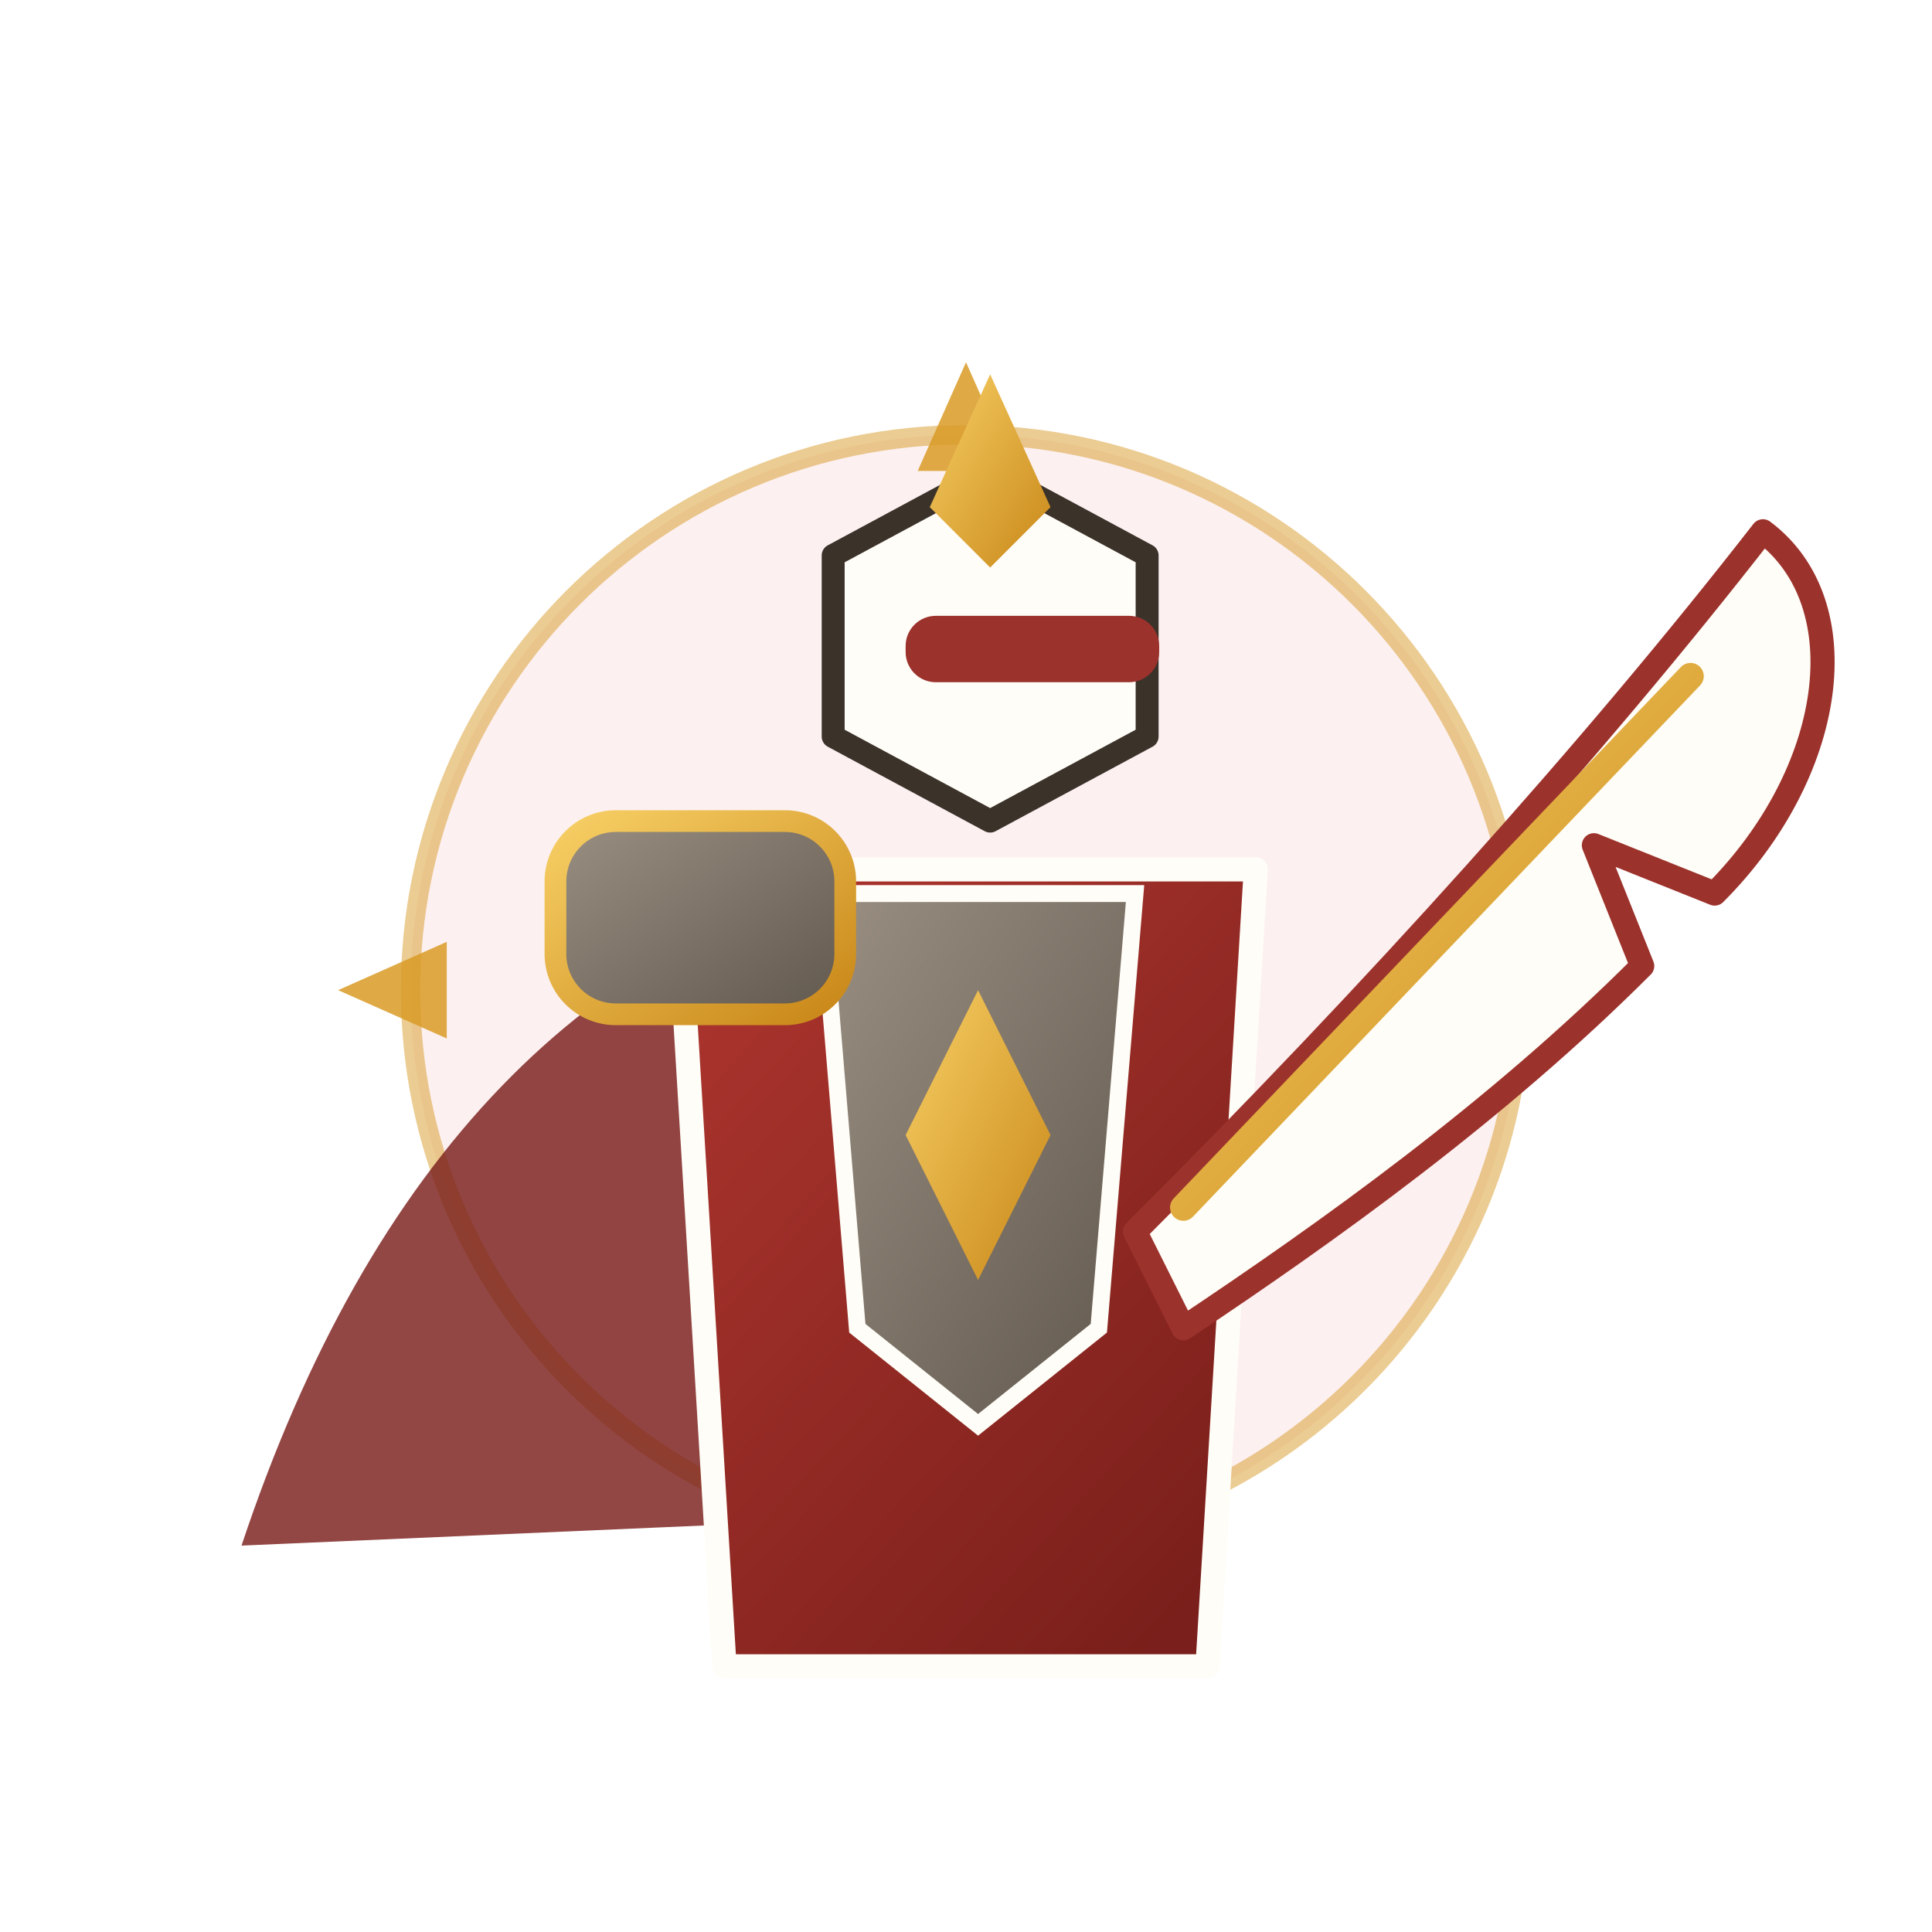
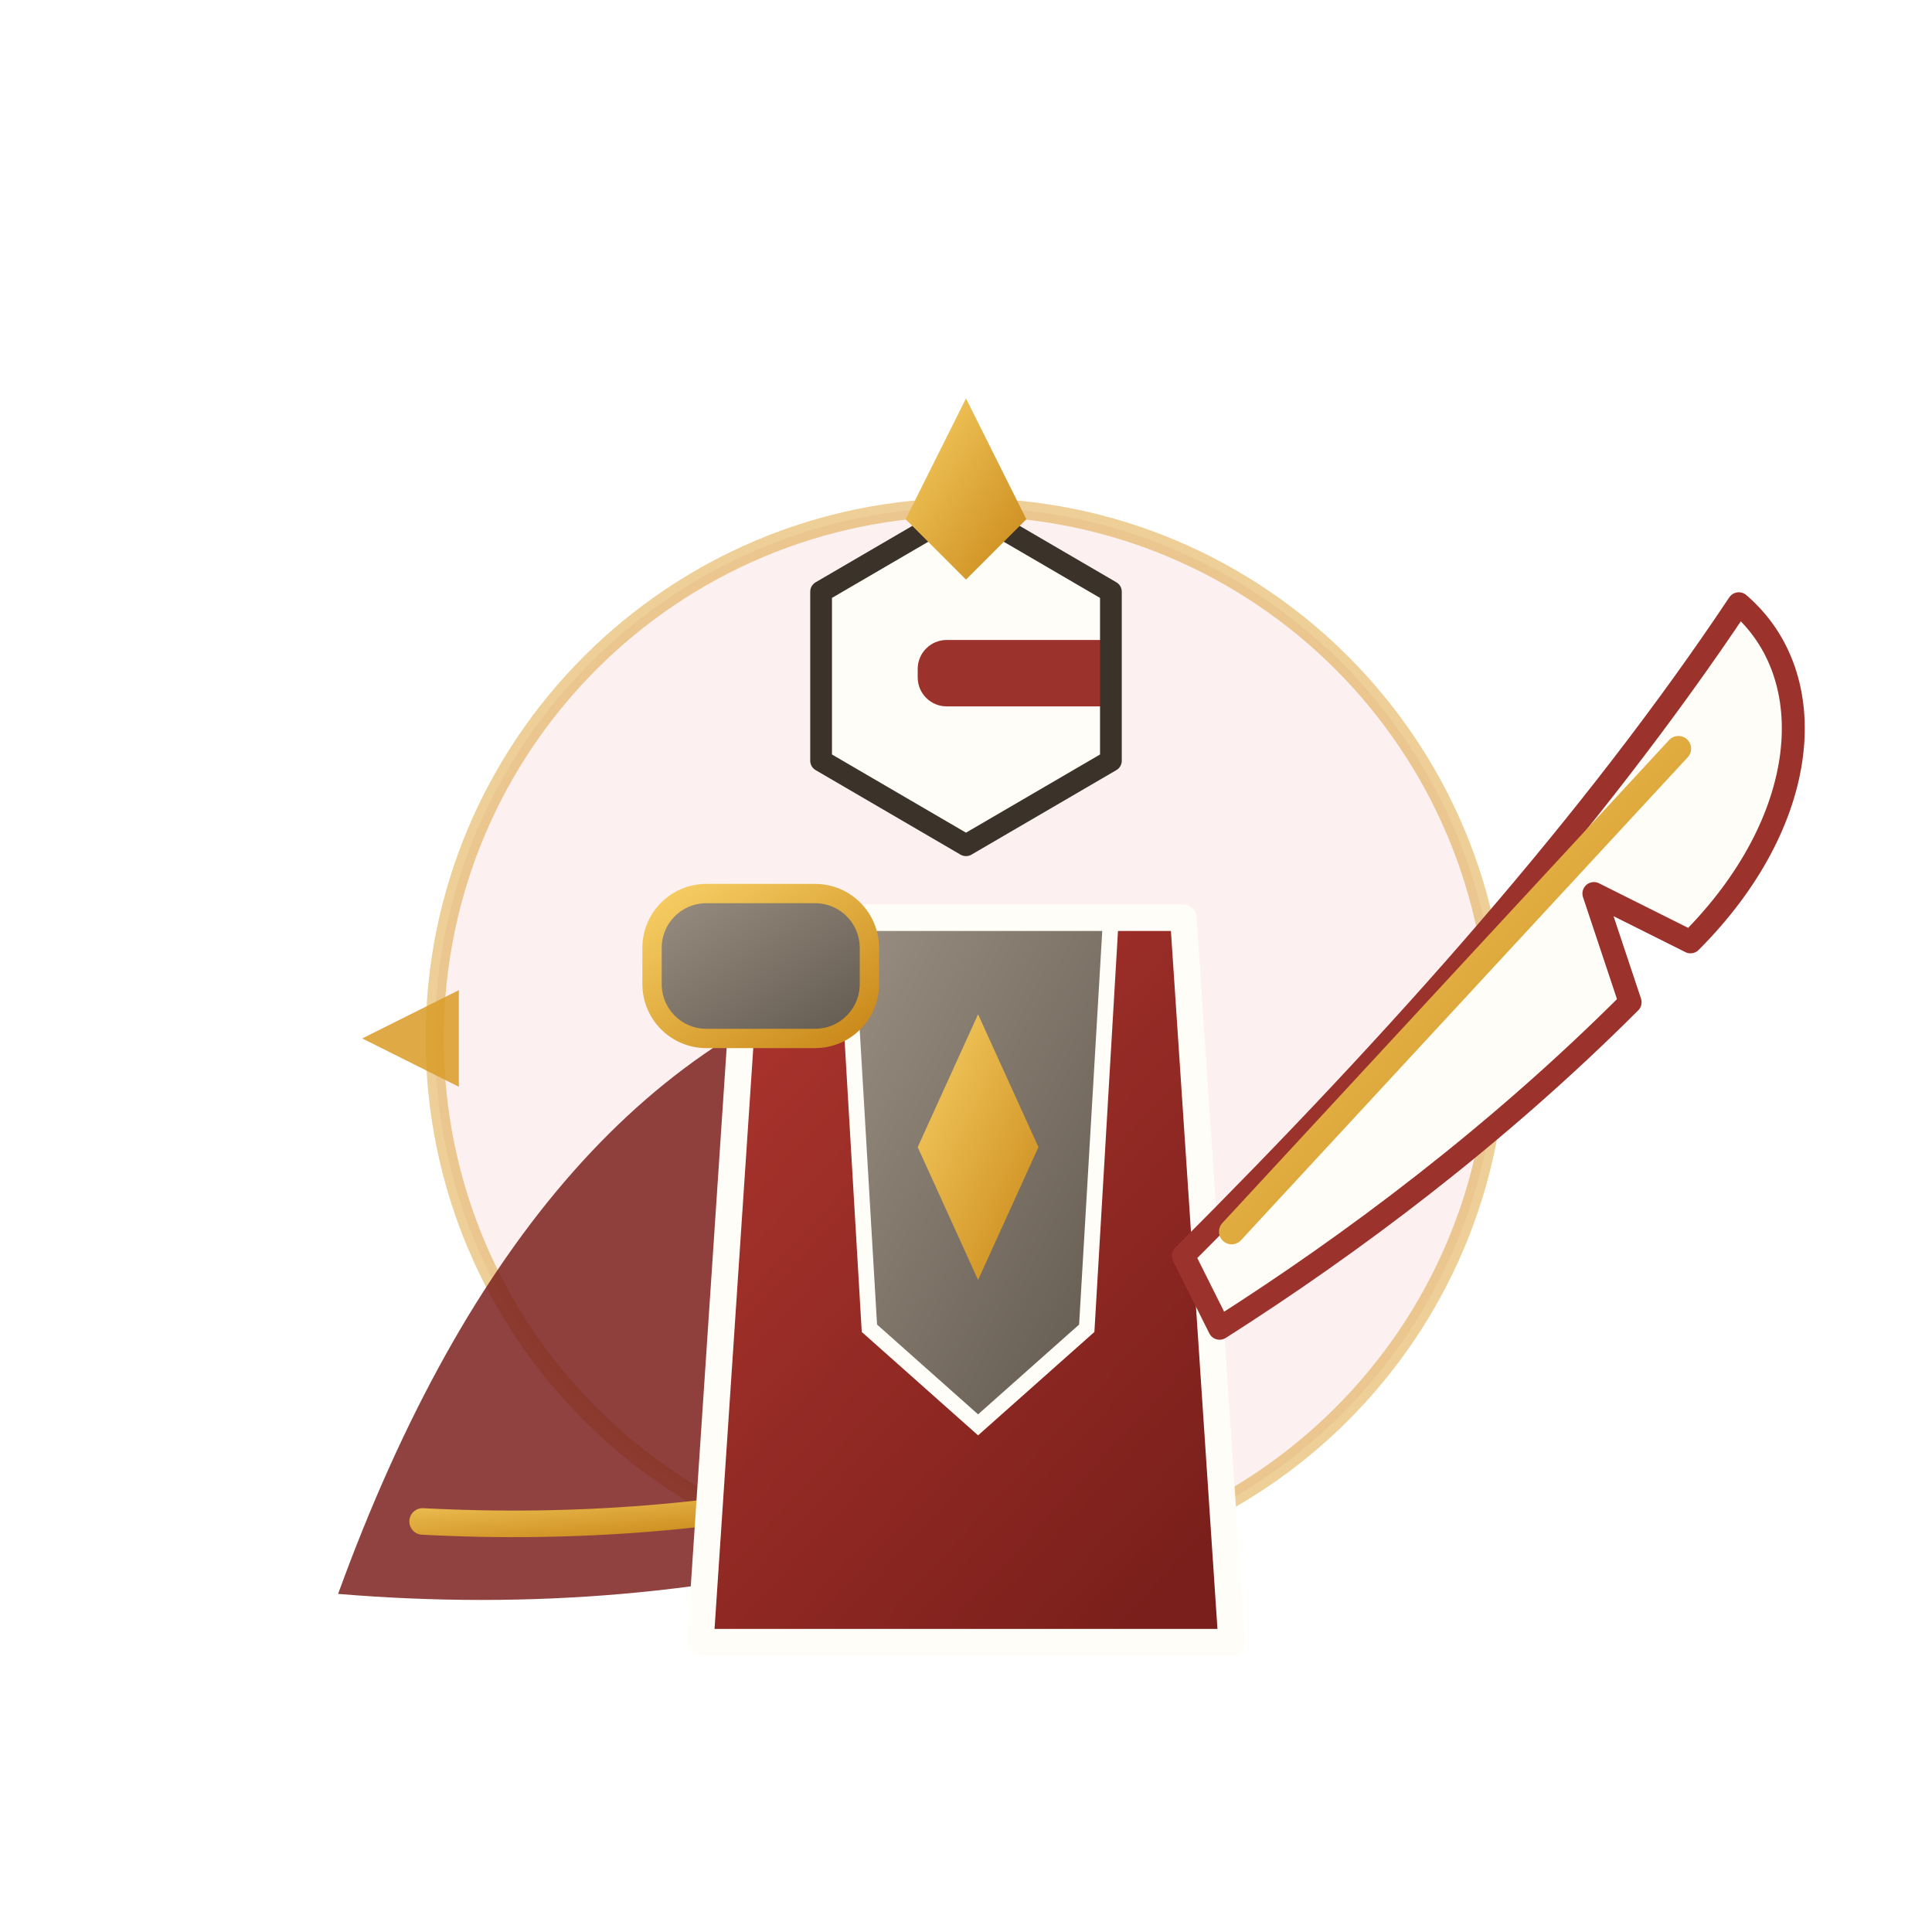
- <svg xmlns="http://www.w3.org/2000/svg" viewBox="0 0 160 160" data-foot="80,140">
+ <svg xmlns="http://www.w3.org/2000/svg" viewBox="0 0 160 160" data-foot="80,136">
  <defs>
    <linearGradient id="qz_body" x1="0" y1="0" x2="0.8" y2="1">
      <stop offset="0%" stop-color="#B0362F" />
      <stop offset="100%" stop-color="#7A1F1B" />
    </linearGradient>
    <linearGradient id="qz_steel" x1="0" y1="0" x2="1" y2="1">
      <stop offset="0%" stop-color="#9A8F82" />
      <stop offset="100%" stop-color="#61584E" />
    </linearGradient>
    <linearGradient id="qz_gold" x1="0" y1="0" x2="1" y2="1">
      <stop offset="0%" stop-color="#F7CF65" />
      <stop offset="100%" stop-color="#C98718" />
    </linearGradient>
+     <clipPath id="qz_tc">
+       <path d="M 62 76 L 98 76 L 102 136 L 58 136 Z" />
+     </clipPath>
+     <clipPath id="qz_hc">
+       <path d="M 80 42 L 92 49 L 92 63 L 80 70 L 68 63 L 68 49 Z" />
+     </clipPath>
  </defs>
-   <g id="bone_back_hair" data-pivot="80,82">
-     <circle cx="80" cy="82" r="46" fill="#FBEBEA" fill-opacity="0.72" stroke="#D99B26" stroke-width="1.6" stroke-opacity="0.5" />
-     <polygon points="80,30 84,39 76,39" fill="#D99B26" opacity="0.85" />
-     <polygon points="28,82 37,78 37,86" fill="#D99B26" opacity="0.85" />
-     <polygon points="132,82 123,78 123,86" fill="#D99B26" opacity="0.85" />
+   <g id="bone_back_hair" data-pivot="80,86">
+     <circle cx="80" cy="86" r="44" fill="#FBEBEA" fill-opacity="0.72" stroke="#D99B26" stroke-width="1.5" stroke-opacity="0.48" />
+     <polygon points="80,35 84,43 76,43" fill="#D99B26" opacity="0.85" />
+     <polygon points="30,86 38,82 38,90" fill="#D99B26" opacity="0.85" />
+     <polygon points="130,86 122,82 122,90" fill="#D99B26" opacity="0.85" />
  </g>
-   <g id="bone_cape_back" data-pivot="74,84">
-     <path d="M 74 72 Q 36 80 20 128 L 66 126 Z" fill="#7A1F1B" opacity="0.82" />
-     <path d="M 28 120 L 64 120" stroke="url(#qz_gold)" stroke-width="2.4" stroke-linecap="round" />
+   <g id="bone_cape_back" data-pivot="70,82">
+     <path d="M 74 80 Q 44 88 28 132 Q 52 134 74 128 Z" fill="#7A1F1B" opacity="0.84" />
+     <path d="M 35 126 Q 54 127 72 123" fill="none" stroke="url(#qz_gold)" stroke-width="2.2" stroke-linecap="round" />
  </g>
-   <g id="bone_torso" data-pivot="80,114">
-     <polygon points="56,72 104,72 100,138 60,138" fill="url(#qz_body)" stroke="#FFFDF7" stroke-width="2.0" stroke-linejoin="round" />
-     <polygon points="68,74 94,74 91,110 81,118 71,110" fill="url(#qz_steel)" stroke="#FFFDF7" stroke-width="1.4" />
-     <polygon points="81,82 87,94 81,106 75,94" fill="url(#qz_gold)" />
-     <rect x="46" y="68" width="24" height="16" rx="5" fill="url(#qz_steel)" stroke="url(#qz_gold)" stroke-width="1.8" />
-     <path d="M 62 128 L 98 128" stroke="url(#qz_gold)" stroke-width="2.4" stroke-linecap="round" />
+   <g id="bone_torso" data-pivot="80,136">
+     <path d="M 62 76 L 98 76 L 102 136 L 58 136 Z" fill="url(#qz_body)" />
+     <g clip-path="url(#qz_tc)">
+       <polygon points="70,76 92,76 90,110 81,118 72,110" fill="url(#qz_steel)" stroke="#FFFDF7" stroke-width="1.3" />
+       <polygon points="81,84 86,95 81,106 76,95" fill="url(#qz_gold)" />
+       <line x1="58" y1="126" x2="102" y2="126" stroke="url(#qz_gold)" stroke-width="2.4" />
+     </g>
+     <path d="M 62 76 L 98 76 L 102 136 L 58 136 Z" fill="none" stroke="#FFFDF7" stroke-width="2.2" stroke-linejoin="round" />
+     <rect x="54" y="74" width="18" height="12" rx="4.5" fill="url(#qz_steel)" stroke="url(#qz_gold)" stroke-width="1.6" />
  </g>
-   <g id="bone_head" data-pivot="80,66">
-     <polygon points="82,39 95,46 95,61 82,68 69,61 69,46" fill="#FFFDF7" stroke="#3B322A" stroke-width="1.9" stroke-linejoin="round" />
-     <rect x="75" y="51" width="21" height="5.5" rx="2.5" fill="#9C322C" />
-     <polygon points="82,31 87,42 82,47 77,42" fill="url(#qz_gold)" />
+   <g id="bone_head" data-pivot="80,68">
+     <path d="M 80 42 L 92 49 L 92 63 L 80 70 L 68 63 L 68 49 Z" fill="#FFFDF7" />
+     <g clip-path="url(#qz_hc)">
+       <rect x="76" y="53" width="20" height="5.5" rx="2.4" fill="#9C322C" />
+     </g>
+     <path d="M 80 42 L 92 49 L 92 63 L 80 70 L 68 63 L 68 49 Z" fill="none" stroke="#3B322A" stroke-width="1.8" stroke-linejoin="round" />
+     <polygon points="80,33 85,43 80,48 75,43" fill="url(#qz_gold)" />
  </g>
-   <g id="bone_weapon" data-pivot="94,102">
-     <path d="M 94 102 C 114 82 132 62 146 44 C 154 50 152 64 142 74 L 132 70 L 136 80 C 124 92 110 102 98 110 Z" fill="#FFFDF7" stroke="#9C322C" stroke-width="2.0" stroke-linejoin="round" />
-     <line x1="98" y1="100" x2="140" y2="56" stroke="url(#qz_gold)" stroke-width="2.2" stroke-linecap="round" />
+   <g id="bone_weapon" data-pivot="98,102">
+     <path d="M 98 104 C 116 86 132 68 144 50 C 151 56 150 68 140 78 L 132 74 L 135 83 C 124 94 112 103 101 110 Z" fill="#FFFDF7" stroke="#9C322C" stroke-width="1.9" stroke-linejoin="round" />
+     <line x1="102" y1="102" x2="139" y2="62" stroke="url(#qz_gold)" stroke-width="2.1" stroke-linecap="round" />
  </g>
</svg>
